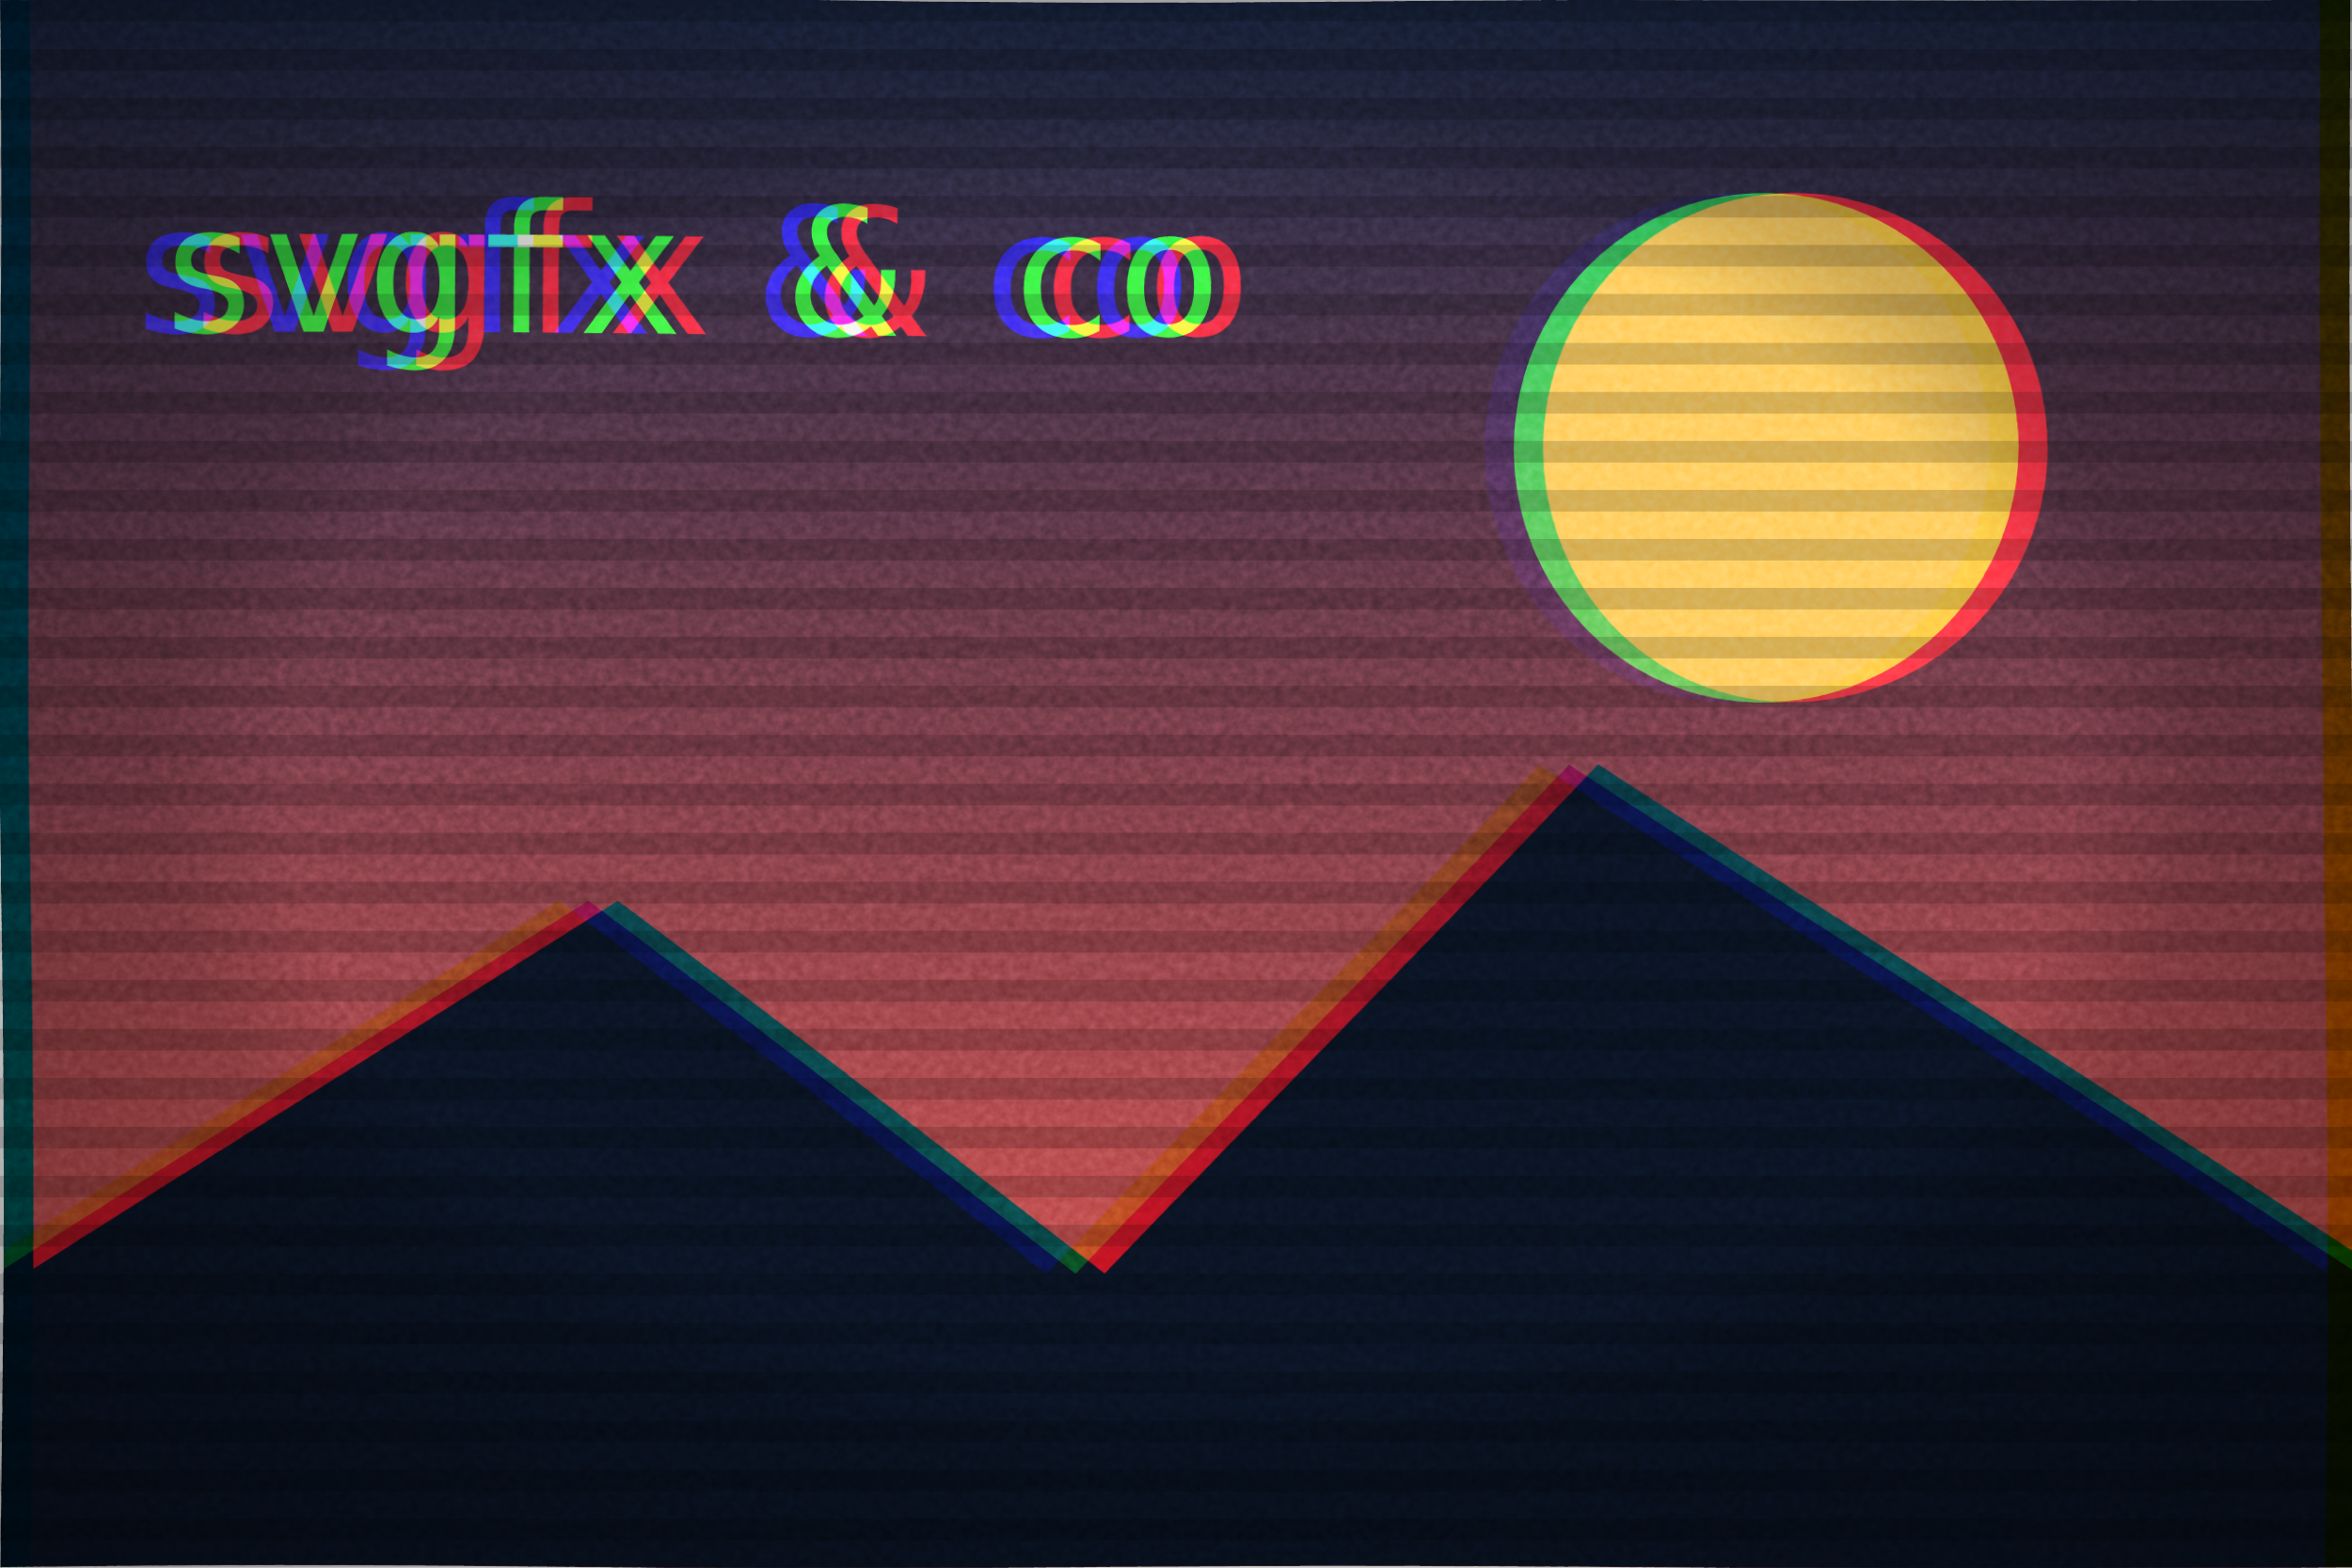
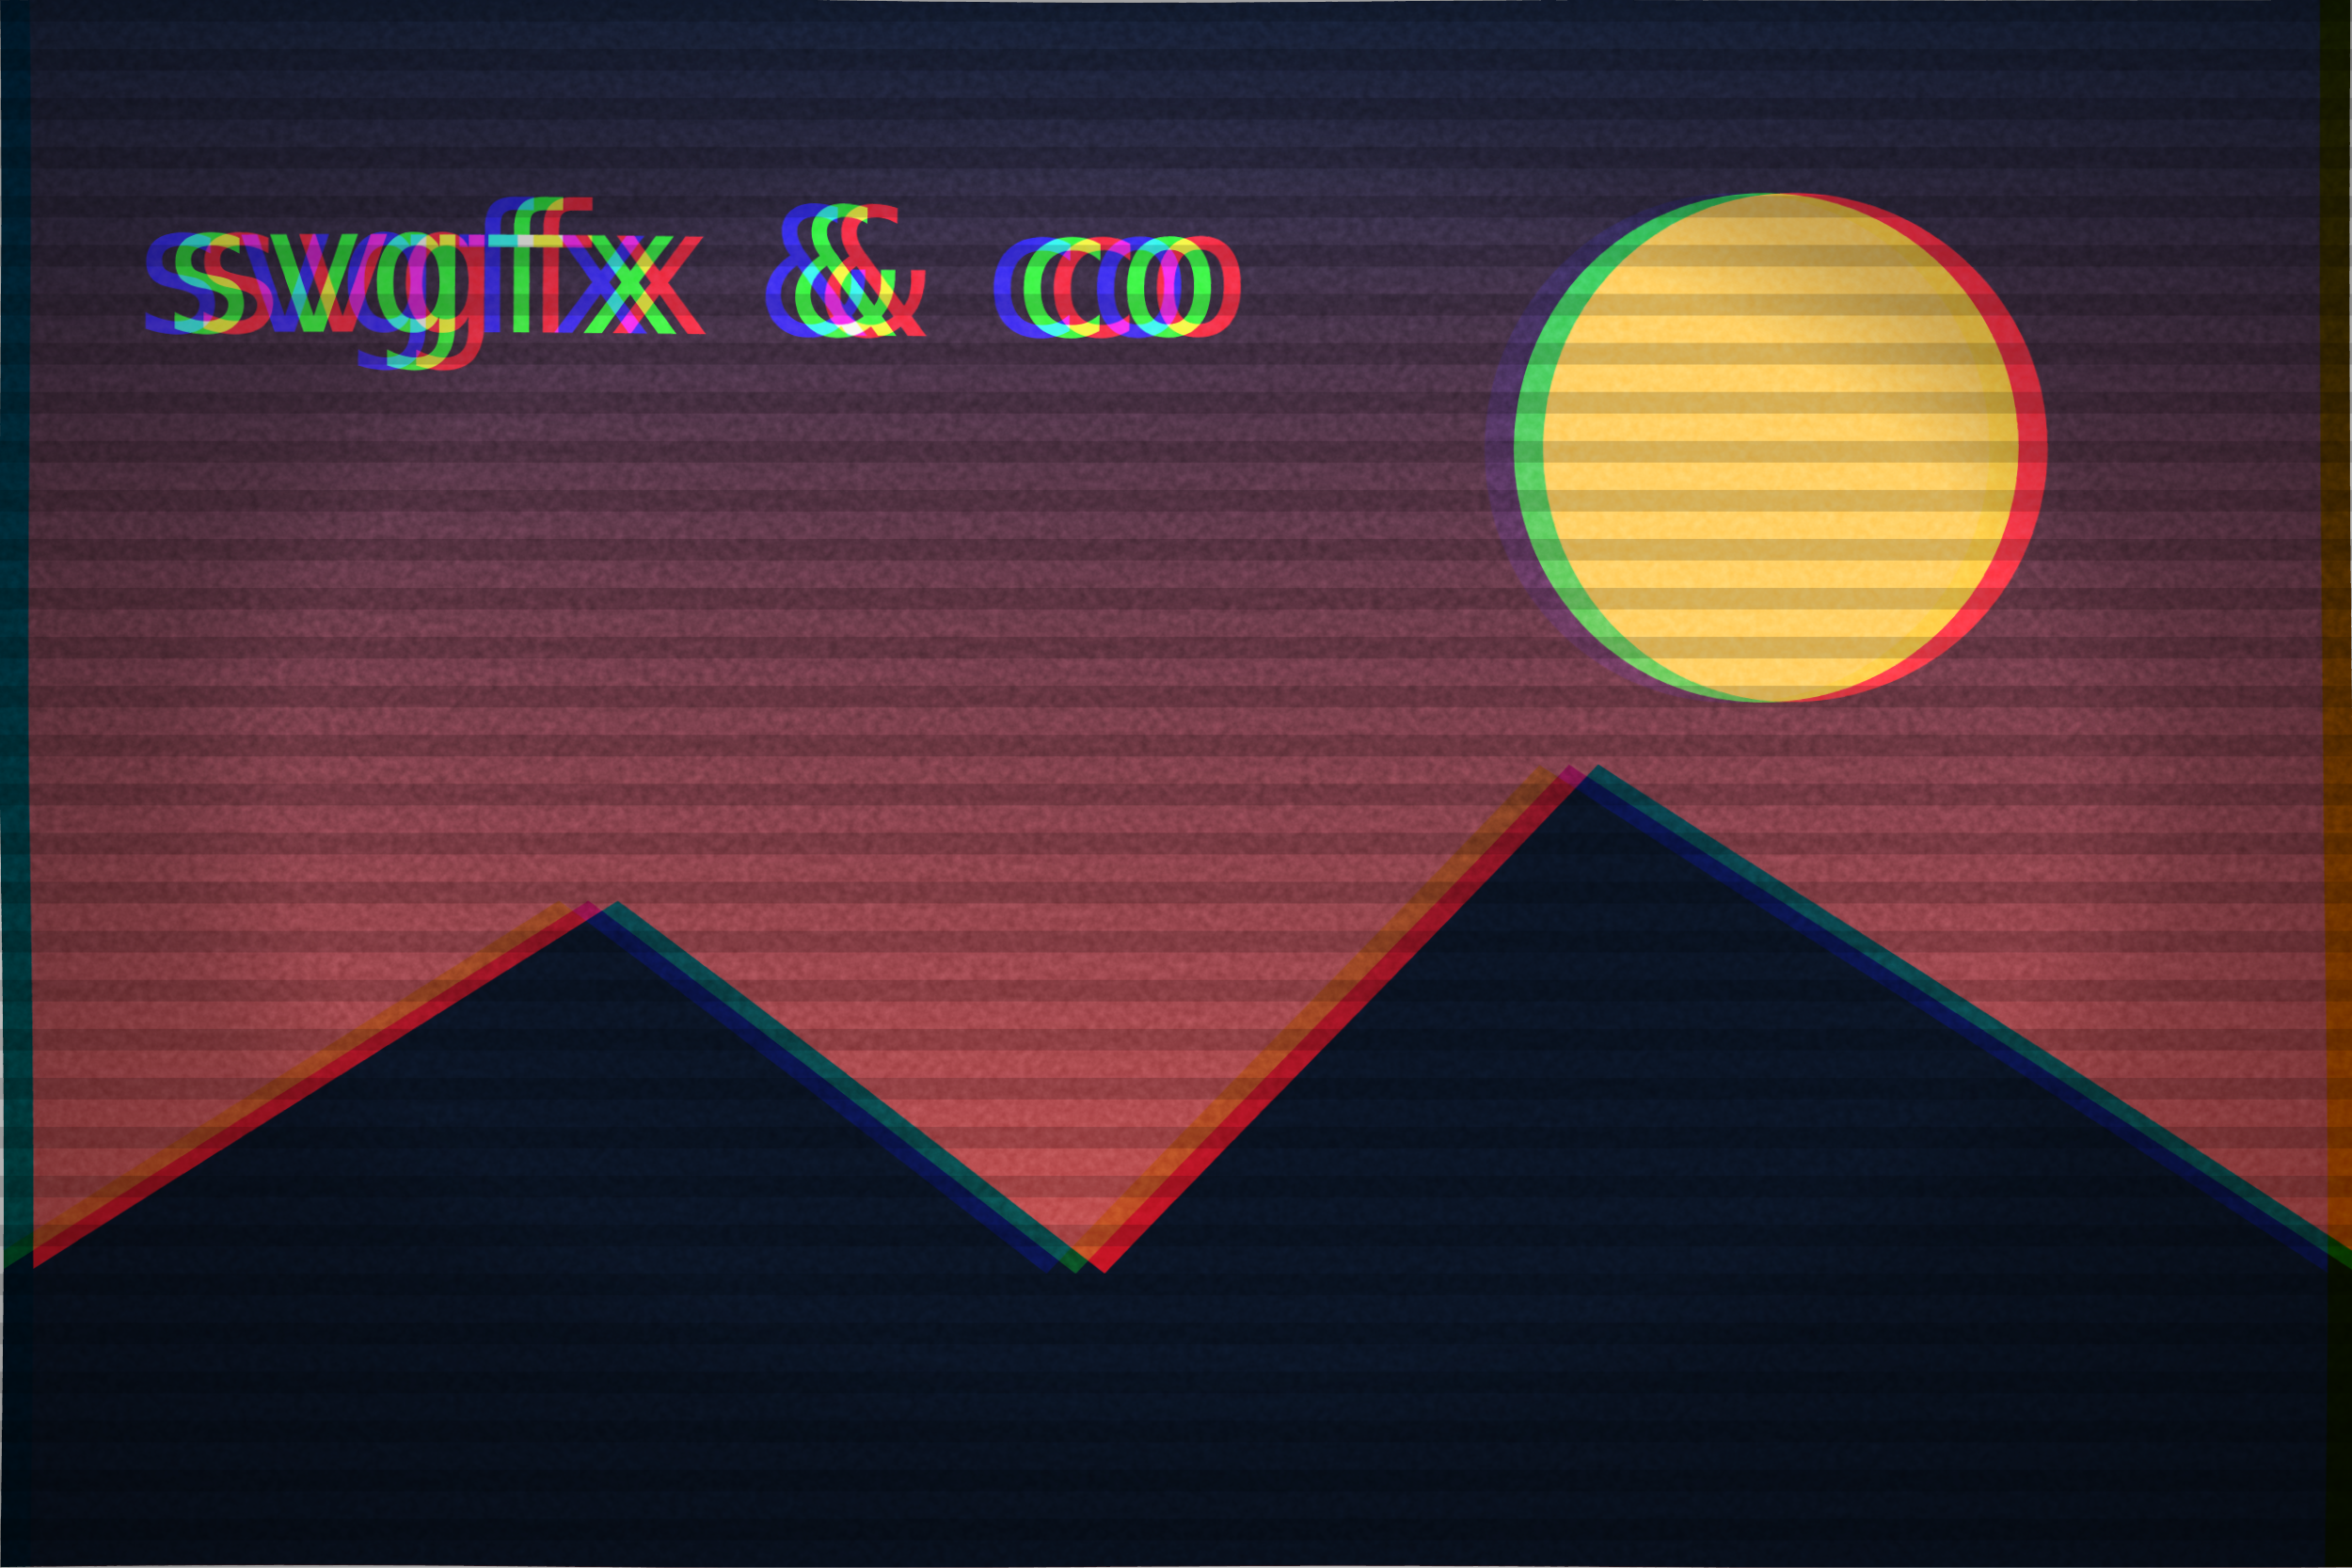
<svg xmlns="http://www.w3.org/2000/svg" viewBox="0 0 240 160" width="240" height="160">
  <defs>
    <linearGradient id="sky" x1="0" y1="0" x2="0" y2="1">
      <stop offset="0" stop-color="#1b2a49" />
      <stop offset="1" stop-color="#f25c54" />
    </linearGradient>
  </defs>
  <defs>
    <filter id="svgfx-12hy4b-filter-0" color-interpolation-filters="sRGB" x="-25%" y="-25%" width="150%" height="150%">
      <feOffset in="SourceGraphic" dx="3" dy="0" result="svgfx-12hy4b-chroma-shift-red-0" />
      <feColorMatrix type="matrix" values="1 0 0 0 0  0 0 0 0 0  0 0 0 0 0  0 0 0 1 0" in="svgfx-12hy4b-chroma-shift-red-0" result="svgfx-12hy4b-chroma-red-0" />
      <feOffset in="SourceGraphic" dx="-3" dy="0" result="svgfx-12hy4b-chroma-shift-blue-0" />
      <feColorMatrix type="matrix" values="0 0 0 0 0  0 0 0 0 0  0 0 1 0 0  0 0 0 1 0" in="svgfx-12hy4b-chroma-shift-blue-0" result="svgfx-12hy4b-chroma-blue-0" />
      <feColorMatrix type="matrix" values="0 0 0 0 0  0 1 0 0 0  0 0 0 0 0  0 0 0 1 0" in="SourceGraphic" result="svgfx-12hy4b-chroma-green-0" />
      <feBlend in="svgfx-12hy4b-chroma-red-0" in2="svgfx-12hy4b-chroma-green-0" mode="screen" result="svgfx-12hy4b-chroma-combined-0" />
      <feBlend in="svgfx-12hy4b-chroma-combined-0" in2="svgfx-12hy4b-chroma-blue-0" mode="screen" result="svgfx-pass-0" />
      <feTurbulence type="fractalNoise" baseFrequency="0.012" numOctaves="1" seed="308" result="svgfx-12hy4b-wave-noise-1" />
      <feDisplacementMap in="svgfx-pass-0" in2="svgfx-12hy4b-wave-noise-1" scale="2.5" xChannelSelector="R" yChannelSelector="G" result="svgfx-pass-1" />
      <feTurbulence type="fractalNoise" baseFrequency="1.1" numOctaves="3" stitchTiles="stitch" seed="424" result="svgfx-12hy4b-grain-noise-2" />
      <feColorMatrix in="svgfx-12hy4b-grain-noise-2" type="saturate" values="0" result="svgfx-12hy4b-grain-mono-2" />
      <feComponentTransfer in="svgfx-12hy4b-grain-mono-2" result="svgfx-12hy4b-grain-level-2">
        <feFuncR type="linear" slope="0.28" intercept="0.36" />
        <feFuncG type="linear" slope="0.28" intercept="0.36" />
        <feFuncB type="linear" slope="0.28" intercept="0.36" />
        <feFuncA type="table" tableValues="1 1" />
      </feComponentTransfer>
      <feBlend in="svgfx-12hy4b-grain-level-2" in2="svgfx-pass-1" mode="overlay" result="svgfx-12hy4b-grain-blend-2" />
      <feComposite in="svgfx-12hy4b-grain-blend-2" in2="svgfx-pass-1" operator="in" result="svgfx-out-2" />
    </filter>
    <clipPath id="svgfx-12hy4b-clip" clipPathUnits="userSpaceOnUse">
      <rect width="240" height="160" />
    </clipPath>
    <pattern id="svgfx-12hy4b-scanlines-3" patternUnits="userSpaceOnUse" width="5" height="5">
      <rect x="0" y="0" width="5" height="2.2" fill="#000000" />
    </pattern>
    <radialGradient id="svgfx-12hy4b-vignette-4" cx="50%" cy="50%" r="75%">
      <stop offset="0.5" stop-color="#000000" stop-opacity="0" />
      <stop offset="0.575" stop-color="#000000" stop-opacity="0.175" />
      <stop offset="1" stop-color="#000000" stop-opacity="0.5" />
    </radialGradient>
  </defs>
-   <g>
+   <g clip-path="url(#svgfx-12hy4b-clip)">
    <g>
      <g filter="url(#svgfx-12hy4b-filter-0)">
        <rect width="240" height="160" fill="url(#sky)" />
        <circle cx="180" cy="46" r="26" fill="#ffd166" />
        <path d="M0 130 L60 92 L110 130 L160 78 L240 130 L240 160 L0 160 Z" fill="#0b1526" />
        <text x="16" y="34" font-family="monospace" font-size="18" fill="#f7f7f2">svgfx &amp; co</text>
      </g>
      <rect x="0" y="0" width="240" height="160" fill="url(#svgfx-12hy4b-scanlines-3)" opacity="0.16" style="mix-blend-mode:multiply" clip-path="url(#svgfx-12hy4b-clip)" />
    </g>
    <rect x="0" y="0" width="240" height="160" fill="url(#svgfx-12hy4b-vignette-4)" clip-path="url(#svgfx-12hy4b-clip)" />
  </g>
</svg>
